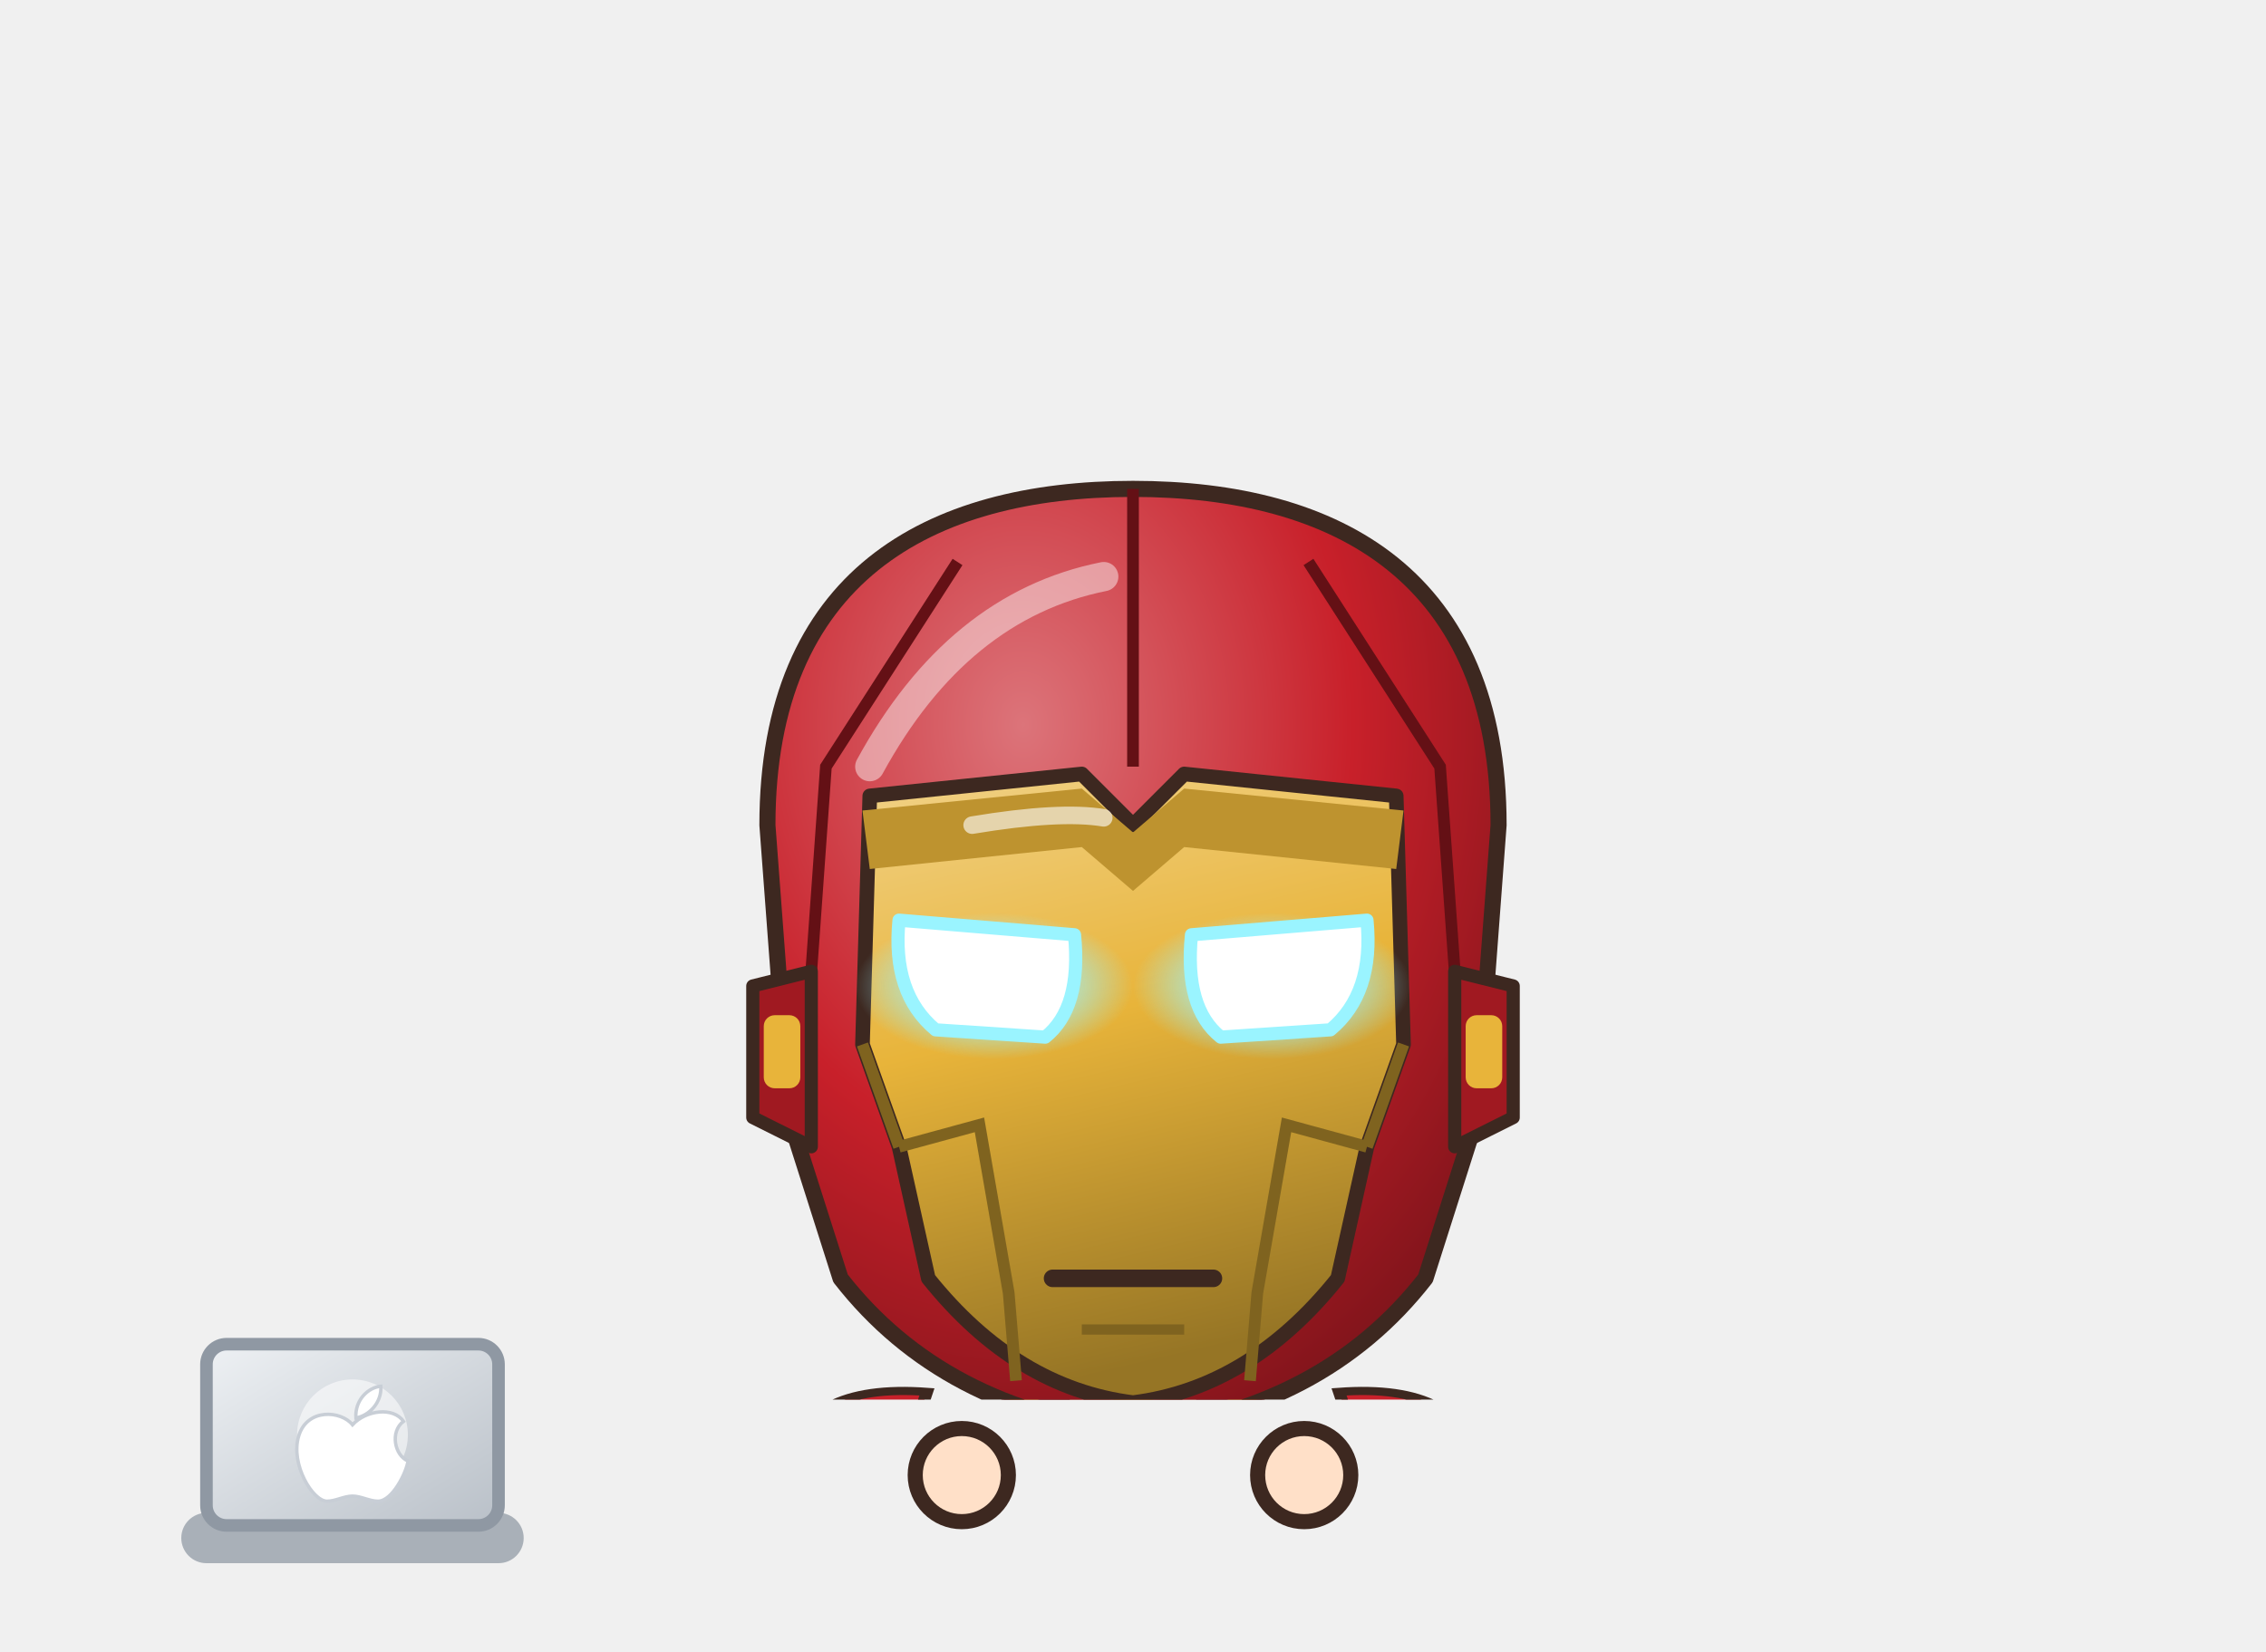
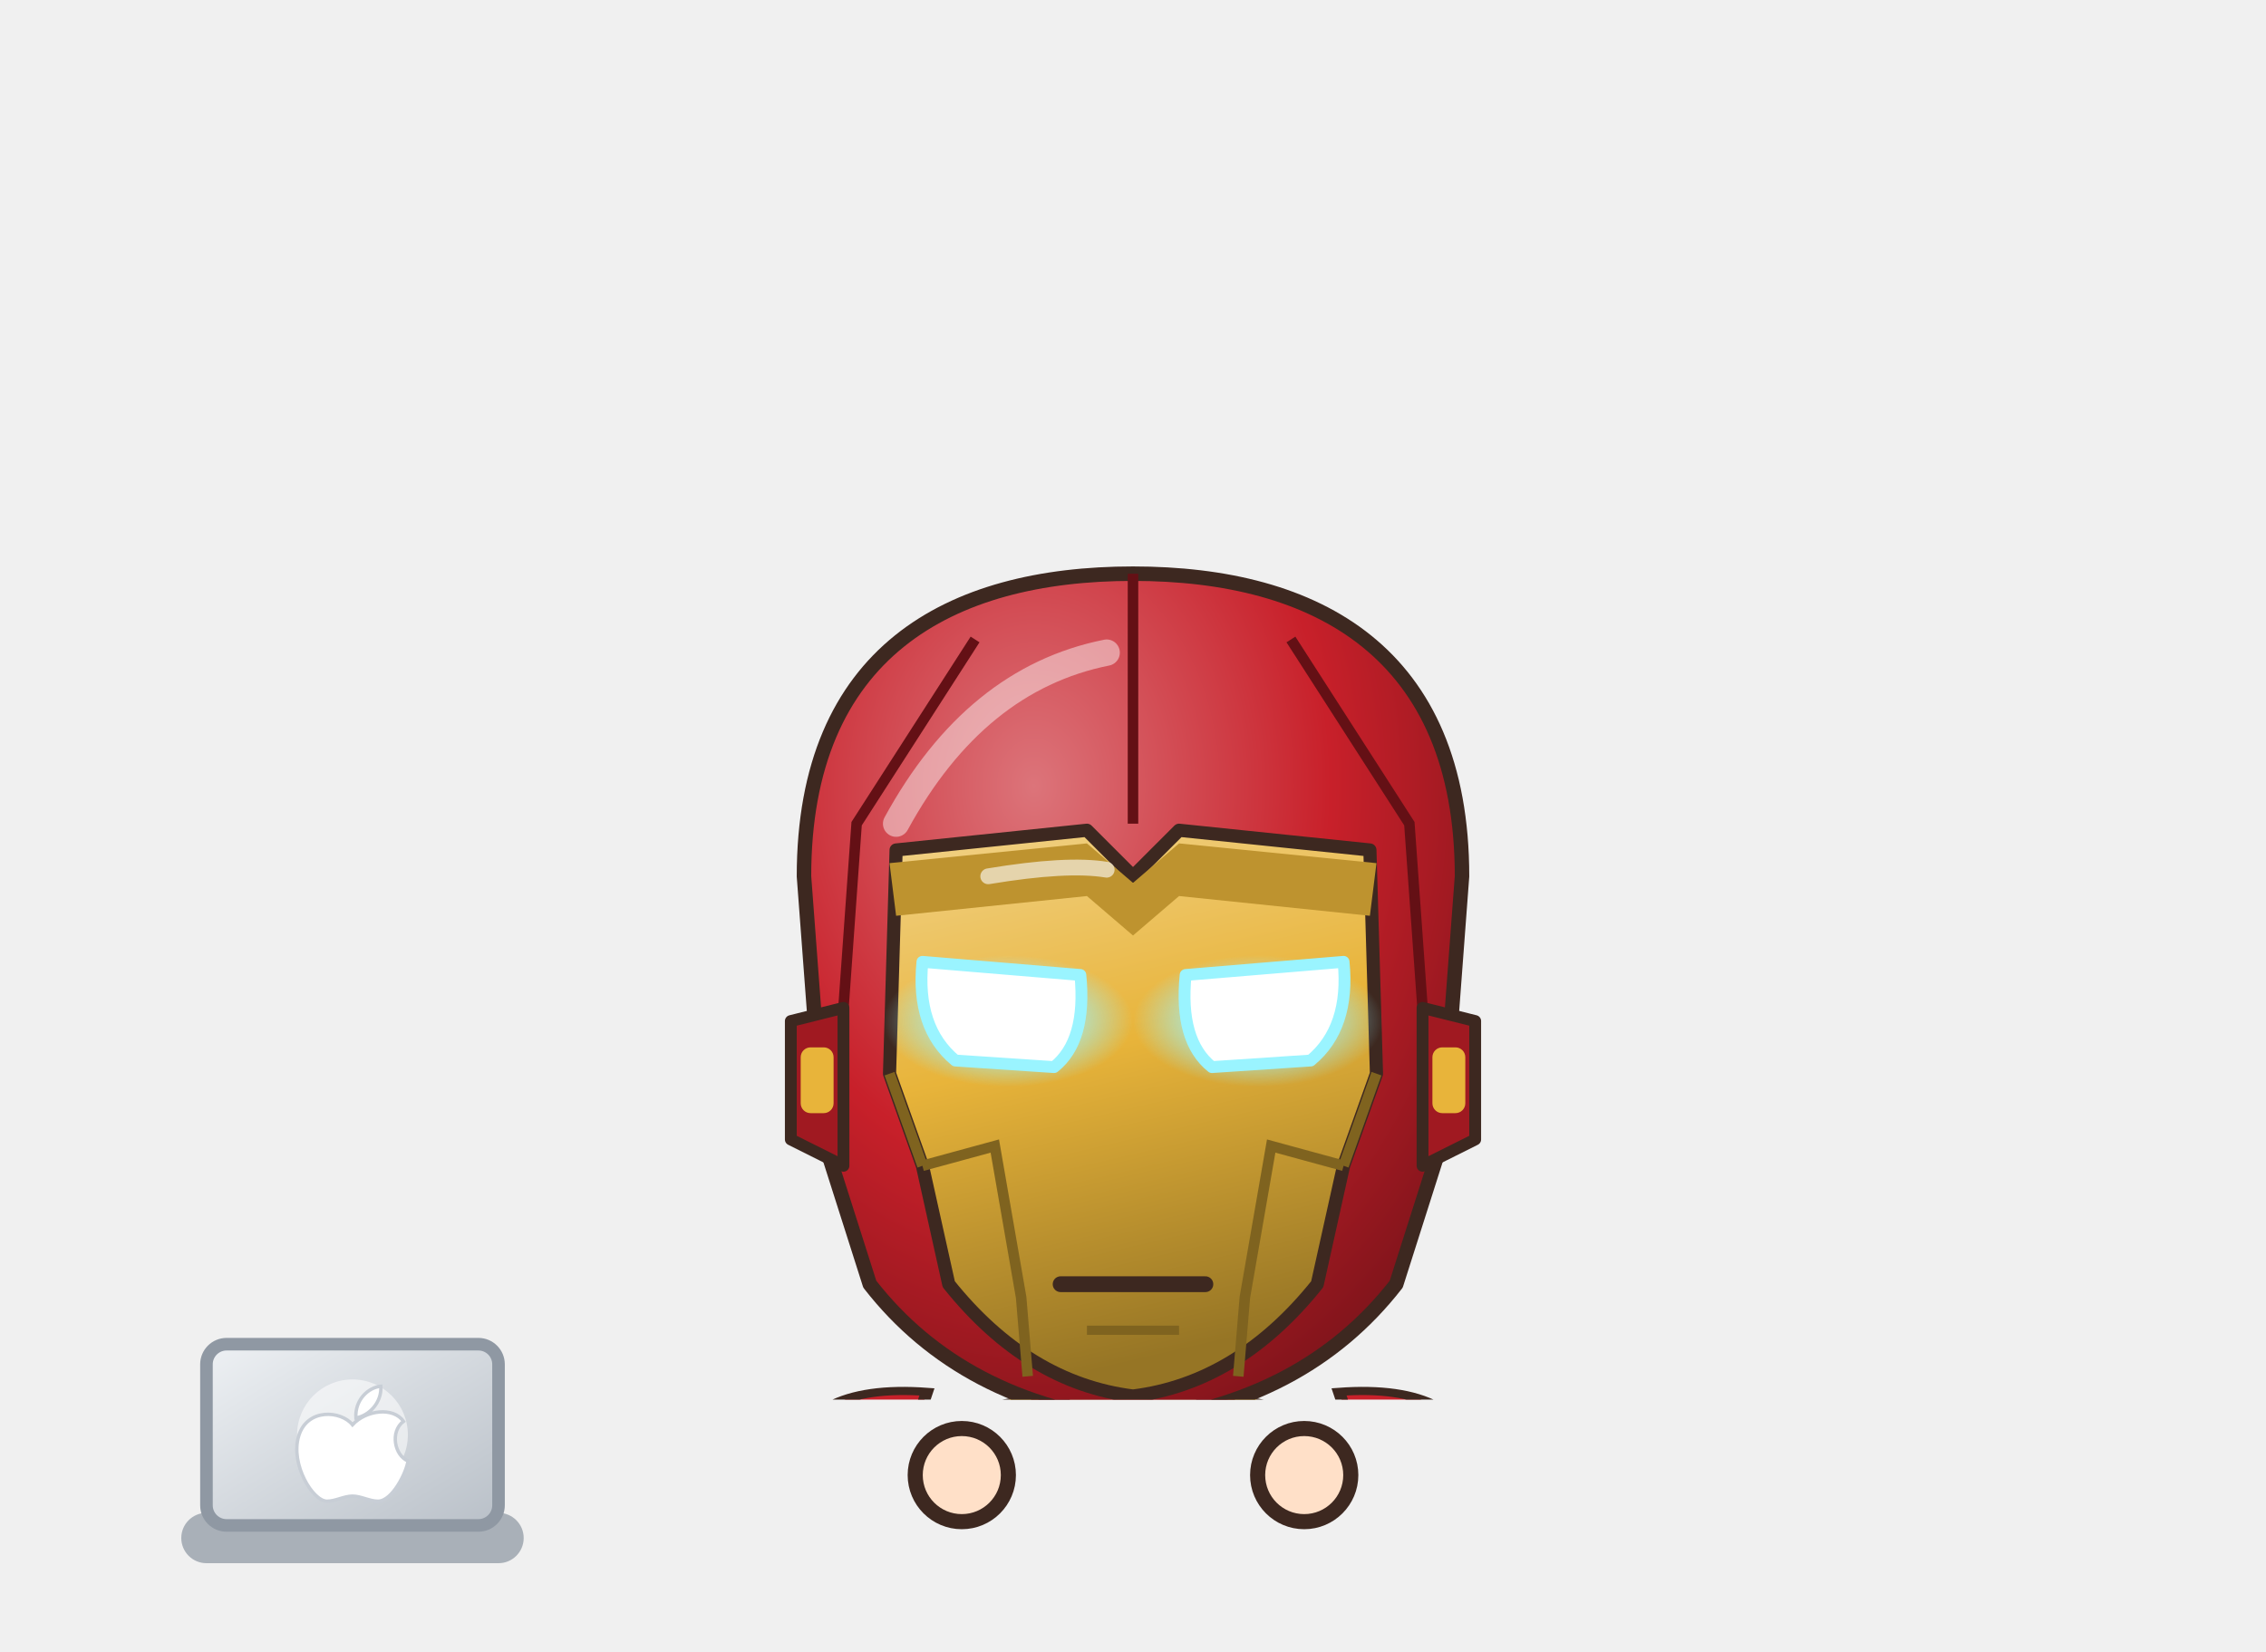
<svg xmlns="http://www.w3.org/2000/svg" viewBox="1309.0 584.8 180.0 131.2" width="180.0" height="131.2">
  <svg x="1346.2" y="584.8" viewBox="-120 -180 240 252.73" width="105.6" height="111.2">
    <defs>
      <linearGradient id="hair257" x1="0" y1="0" x2=".35" y2="1">
        <stop offset="0" stop-color="#4c4743" />
        <stop offset=".16" stop-color="#4c4743" />
        <stop offset=".16" stop-color="#2a2420" />
        <stop offset=".58" stop-color="#2a2420" />
        <stop offset=".58" stop-color="#262020" />
        <stop offset="1" stop-color="#221d1d" />
      </linearGradient>
      <radialGradient id="skin257" cx=".4" cy=".32" r=".85">
        <stop offset="0" stop-color="#ffe0c8" />
        <stop offset=".84" stop-color="#ffe0c8" />
        <stop offset=".84" stop-color="#f1cab1" />
        <stop offset="1" stop-color="#f1cab1" />
      </radialGradient>
      <linearGradient id="cloth257" x1="0" y1="0" x2=".45" y2="1">
        <stop offset="0" stop-color="#d0434c" />
        <stop offset=".16" stop-color="#d0434c" />
        <stop offset=".16" stop-color="#c8202a" />
        <stop offset=".6" stop-color="#c8202a" />
        <stop offset=".6" stop-color="#a81d28" />
        <stop offset="1" stop-color="#9a1a24" />
      </linearGradient>
      <linearGradient id="iris257" x1="0" y1="0" x2="0" y2="1">
        <stop offset="0" stop-color="#211a12" />
        <stop offset=".5" stop-color="#4a3a2a" />
        <stop offset="1" stop-color="#9b9289" />
      </linearGradient>
      <linearGradient id="gold257" x1="0" y1="0" x2="1" y2="1">
        <stop offset="0" stop-color="#f6d27a" />
        <stop offset=".55" stop-color="#d9a63a" />
        <stop offset="1" stop-color="#a8761e" />
      </linearGradient>
      <linearGradient id="steel257" x1="0" y1="0" x2="1" y2="1">
        <stop offset="0" stop-color="#e4e8ee" />
        <stop offset=".5" stop-color="#9aa3ad" />
        <stop offset="1" stop-color="#5a606a" />
      </linearGradient>
      <linearGradient id="beard257" x1="0" y1="0" x2="0" y2="1">
        <stop offset="0" stop-color="#e6e6ea" />
        <stop offset="1" stop-color="#b8b8c2" />
      </linearGradient>
      <radialGradient id="hawkiris257" cx=".45" cy=".4" r=".7">
        <stop offset="0" stop-color="#ffe27a" />
        <stop offset=".6" stop-color="#e8a52a" />
        <stop offset="1" stop-color="#9a5a12" />
      </radialGradient>
      <linearGradient id="straw257" x1="0" y1="0" x2=".3" y2="1">
        <stop offset="0" stop-color="#ffe7aa" />
        <stop offset=".16" stop-color="#ffe7aa" />
        <stop offset=".16" stop-color="#ffe39a" />
        <stop offset=".58" stop-color="#ffe39a" />
        <stop offset=".58" stop-color="#e9b456" />
        <stop offset="1" stop-color="#d6a54f" />
      </linearGradient>
      <radialGradient id="blush257">
        <stop offset="0" stop-color="#ff7f86" stop-opacity=".9" />
        <stop offset="1" stop-color="#ff7f86" stop-opacity="0" />
      </radialGradient>
      <clipPath id="face257">
        <path d="M -46,-4 C -47,-38 -25,-55 0,-55 C 25,-55 47,-38 46,-4 C 45,23 26,43 0,44 C -26,43 -45,23 -46,-4 Z" />
      </clipPath>
      <clipPath id="torso257">
        <path d="M -30,50 C -34,68 -28,94 -26,124 L 26,124 C 28,94 34,68 30,50 C 18,40 -18,40 -30,50 Z" />
      </clipPath>
    </defs>
    <ellipse cx="0" cy="208" rx="42" ry="7" fill="#000000" opacity=".16" />
-     <g transform="translate(0,61.4) scale(1.320,1.320) translate(0,-44)" />
+     <g transform="translate(0,61.4) scale(1.188,1.188) translate(0,-44)" />
    <g transform="translate(0,205) scale(1.24,0.82) translate(0,-205)">
      <path d="M -23.5,118 Q -24.5,160.0 -20.5,202 L -5.5,202 Q -1.5,160.0 -2.5,118 Z" fill="#c8202a" stroke="#3d2820" stroke-width="2.2" stroke-linejoin="round" />
      <path d="M -22,176 Q -24,188.0 -22,200 L -4,200 Q -2,188.0 -4,176 Z" fill="#c8202a" stroke="#3d2820" stroke-width="2.2" stroke-linejoin="round" />
      <path d="M -18,180 L -18,196" stroke="#ffffff" stroke-width="2" opacity=".18" />
      <path d="M -23,150 Q -13,144 -3,150 L -4,176 L -22,176 Z" fill="#e2b03a" stroke="#3d2820" stroke-width="1.8" />
      <ellipse cx="-13" cy="152" rx="7" ry="4" fill="#f6d27a" stroke="#3d2820" stroke-width="1.2" />
      <path d="M -21,126 L -5,126 M -22,138 L -4,138" stroke="#7a0a14" stroke-width="1.4" />
      <path d="M -18,158 L -18,172" stroke="#fff6d0" stroke-width="1.6" opacity=".6" />
      <ellipse cx="-13" cy="205" rx="14" ry="7" fill="#c8202a" stroke="#3d2820" stroke-width="2.2" stroke-linejoin="round" />
      <ellipse cx="-17" cy="202.5" rx="5" ry="2" fill="#ffffff" opacity=".3" />
      <path d="M 2.5,118 Q 1.5,160.0 5.5,202 L 20.5,202 Q 24.5,160.0 23.5,118 Z" fill="#c8202a" stroke="#3d2820" stroke-width="2.2" stroke-linejoin="round" />
      <path d="M 4,176 Q 2,188.0 4,200 L 22,200 Q 24,188.0 22,176 Z" fill="#c8202a" stroke="#3d2820" stroke-width="2.2" stroke-linejoin="round" />
      <path d="M 8,180 L 8,196" stroke="#ffffff" stroke-width="2" opacity=".18" />
      <path d="M 3,150 Q 13,144 23,150 L 22,176 L 4,176 Z" fill="#e2b03a" stroke="#3d2820" stroke-width="1.8" />
      <ellipse cx="13" cy="152" rx="7" ry="4" fill="#f6d27a" stroke="#3d2820" stroke-width="1.2" />
      <path d="M 5,126 L 21,126 M 4,138 L 22,138" stroke="#7a0a14" stroke-width="1.4" />
      <path d="M 8,158 L 8,172" stroke="#fff6d0" stroke-width="1.6" opacity=".6" />
      <ellipse cx="13" cy="205" rx="14" ry="7" fill="#c8202a" stroke="#3d2820" stroke-width="2.2" stroke-linejoin="round" />
      <ellipse cx="9" cy="202.5" rx="5" ry="2" fill="#ffffff" opacity=".3" />
      <path d="M -30,50 C -34,68 -28,94 -26,124 L 26,124 C 28,94 34,68 30,50 C 18,40 -18,40 -30,50 Z" fill="url(#cloth257)" stroke="#3d2820" stroke-width="2.2" stroke-linejoin="round" />
      <g clip-path="url(#torso257)">
        <path d="M -30,50 C -34,68 -28,94 -26,124 L 26,124 C 28,94 34,68 30,50 C 18,40 -18,40 -30,50 Z" transform="translate(4,3)" fill="none" stroke="#ffffff" stroke-width="5" opacity=".3" />
        <path d="M -30,50 C -34,68 -28,94 -26,124 L 26,124 C 28,94 34,68 30,50 C 18,40 -18,40 -30,50 Z" transform="translate(-6,-2)" fill="none" stroke="#000000" stroke-width="9" opacity=".13" />
      </g>
      <g clip-path="url(#torso257)">
        <path d="M -40,88 L 40,88 L 40,130 L -40,130 Z" fill="#e2b03a" />
        <path d="M -40,96 Q 0,100 40,96" stroke="#8a5a14" stroke-width="1.6" fill="none" />
        <path d="M -40,106 Q 0,110 40,106" stroke="#8a5a14" stroke-width="1.6" fill="none" />
        <path d="M -40,116 Q 0,120 40,116" stroke="#8a5a14" stroke-width="1.6" fill="none" />
        <path d="M 0,88 L 0,124" stroke="#8a5a14" stroke-width="1.4" />
        <path d="M -40,40 L -40,60 Q -22,56 -12,84 L 12,84 Q 22,56 40,60 L 40,40 Z" fill="#000000" opacity=".0" />
      </g>
      <path d="M -30,52 Q -18,46 -6,52 L -8,82 Q -20,80 -28,72 Z M 30,52 Q 18,46 6,52 L 8,82 Q 20,80 28,72 Z" fill="none" stroke="#7a0a14" stroke-width="1.6" />
      <path d="M -16,44 L -6,58 M 16,44 L 6,58" stroke="#e2b03a" stroke-width="4" stroke-linecap="round" />
      <defs>
        <radialGradient id="ar257">
          <stop offset="0" stop-color="#ffffff" />
          <stop offset=".4" stop-color="#bff6ff" />
          <stop offset="1" stop-color="#5ad8f0" stop-opacity="0" />
        </radialGradient>
      </defs>
      <circle cx="0" cy="68" r="19" fill="url(#ar257)" opacity=".7" />
      <circle cx="0" cy="68" r="11.5" fill="#d8dee6" stroke="#3d2820" stroke-width="1.8" />
      <circle cx="0" cy="68" r="8" fill="#bff6ff" stroke="#7ad8f0" stroke-width="1.2" />
      <path d="M 8.0,68.0 L 11.0,68.0" stroke="#8a909c" stroke-width="1.2" />
      <path d="M 6.9,72.0 L 9.5,73.5" stroke="#8a909c" stroke-width="1.2" />
      <path d="M 4.0,74.9 L 5.5,77.5" stroke="#8a909c" stroke-width="1.2" />
      <path d="M 0.0,76.0 L 0.0,79.0" stroke="#8a909c" stroke-width="1.2" />
      <path d="M -4.0,74.9 L -5.5,77.5" stroke="#8a909c" stroke-width="1.2" />
      <path d="M -6.9,72.0 L -9.5,73.5" stroke="#8a909c" stroke-width="1.2" />
      <path d="M -8.0,68.0 L -11.0,68.0" stroke="#8a909c" stroke-width="1.2" />
      <path d="M -6.9,64.0 L -9.5,62.5" stroke="#8a909c" stroke-width="1.2" />
      <path d="M -4.0,61.1 L -5.5,58.5" stroke="#8a909c" stroke-width="1.2" />
      <path d="M -0.0,60.0 L -0.0,57.0" stroke="#8a909c" stroke-width="1.2" />
      <path d="M 4.0,61.1 L 5.5,58.5" stroke="#8a909c" stroke-width="1.2" />
      <path d="M 6.9,64.0 L 9.5,62.5" stroke="#8a909c" stroke-width="1.2" />
      <circle cx="0" cy="68" r="3.6" fill="#ffffff" />
      <path d="M -30,42 Q -48,40 -50,58 Q -44,64 -34,60 Z" fill="#c8202a" stroke="#3d2820" stroke-width="1.8" />
      <path d="M -34,46 Q -44,46 -46,54" stroke="#ff8a8a" stroke-width="1.6" fill="none" opacity=".6" />
      <path d="M 30,42 Q 48,40 50,58 Q 44,64 34,60 Z" fill="#c8202a" stroke="#3d2820" stroke-width="1.8" />
      <path d="M 34,46 Q 44,46 46,54" stroke="#ff8a8a" stroke-width="1.6" fill="none" opacity=".6" />
      <circle cx="31" cy="102" r="13" fill="#9aecff" opacity=".35" />
      <circle cx="31" cy="102" r="6" fill="#ffffff" />
      <path d="M -28,54 L -38,84 L -31,102" stroke="#3d2820" stroke-width="17" fill="none" stroke-linecap="round" stroke-linejoin="round" />
      <path d="M -28,54 L -38,84 L -31,102" stroke="url(#cloth257)" stroke-width="12.6" fill="none" stroke-linecap="round" stroke-linejoin="round" />
      <path d="M -28,54 L -38,84 L -31,102" transform="translate(-2.6,-1)" stroke="#ffffff" stroke-width="2.6" fill="none" stroke-linecap="round" stroke-linejoin="round" opacity=".28" />
      <path d="M -27.4,90.2 L -41.6,95.8" stroke="#3d2820" stroke-width="13.4" stroke-linecap="round" />
      <path d="M -27.4,90.2 L -41.6,95.8" stroke="#e2b03a" stroke-width="11" stroke-linecap="round" />
      <path d="M -22.3,60.9 L -36.7,56.1" stroke="#3d2820" stroke-width="8.4" stroke-linecap="round" />
      <path d="M -22.3,60.9 L -36.7,56.1" stroke="#e2b03a" stroke-width="6" stroke-linecap="round" />
      <path d="M -38.2,94.4 l 2.2,5.6" stroke="#fff6d0" stroke-width="1.4" opacity=".7" />
      <path d="M 28,54 L 38,84 L 31,102" stroke="#3d2820" stroke-width="17" fill="none" stroke-linecap="round" stroke-linejoin="round" />
      <path d="M 28,54 L 38,84 L 31,102" stroke="url(#cloth257)" stroke-width="12.6" fill="none" stroke-linecap="round" stroke-linejoin="round" />
      <path d="M 28,54 L 38,84 L 31,102" transform="translate(-2.6,-1)" stroke="#ffffff" stroke-width="2.6" fill="none" stroke-linecap="round" stroke-linejoin="round" opacity=".28" />
      <path d="M 41.6,95.8 L 27.4,90.2" stroke="#3d2820" stroke-width="13.4" stroke-linecap="round" />
      <path d="M 41.6,95.8 L 27.4,90.2" stroke="#e2b03a" stroke-width="11" stroke-linecap="round" />
      <path d="M 36.7,56.1 L 22.3,60.9" stroke="#3d2820" stroke-width="8.4" stroke-linecap="round" />
      <path d="M 36.7,56.1 L 22.3,60.9" stroke="#e2b03a" stroke-width="6" stroke-linecap="round" />
      <path d="M 30.8,91.6 l -2.2,5.6" stroke="#fff6d0" stroke-width="1.4" opacity=".7" />
      <circle cx="-31" cy="102" r="8.5" fill="#c8202a" stroke="#3d2820" stroke-width="2.2" />
      <circle cx="31" cy="102" r="8.5" fill="#c8202a" stroke="#3d2820" stroke-width="2.2" />
      <path d="M -10,34 L 10,34 L 9,46 Q 0,50 -9,46 Z" fill="#f1cab1" />
    </g>
-     <g transform="translate(0,61.4) scale(1.320,1.320) translate(0,-44)">
+     <g transform="translate(0,61.4) scale(1.188,1.188) translate(0,-44)">
      <path d="M -46,-4 C -47,-38 -25,-55 0,-55 C 25,-55 47,-38 46,-4 C 45,23 26,43 0,44 C -26,43 -45,23 -46,-4 Z" fill="url(#skin257)" stroke="#3d2820" stroke-width="2.2" stroke-linejoin="round" />
      <g clip-path="url(#face257)">
        <path d="M -46,-4 C -47,-38 -25,-55 0,-55 C 25,-55 47,-38 46,-4 C 45,23 26,43 0,44 C -26,43 -45,23 -46,-4 Z" transform="translate(3.5,2.5)" fill="none" stroke="#ffffff" stroke-width="3.4" opacity=".45" />
      </g>
      <g clip-path="url(#face257)">
        <path d="M 0,0 Z" transform="translate(0,6)" fill="#e7bca4" opacity=".5" />
      </g>
      <ellipse cx="-17" cy="8" rx="10" ry="9" fill="#ffffff" />
      <ellipse cx="-17" cy="9" rx="8.6" ry="8" fill="url(#iris257)" />
      <ellipse cx="-17" cy="4.0" rx="8.6" ry="3.8" fill="#1e1612" opacity=".38" />
      <ellipse cx="-17" cy="9" rx="8.6" ry="8" fill="none" stroke="#211a12" stroke-width="1.1" />
      <ellipse cx="-17" cy="10" rx="4" ry="4.05" fill="#1e1612" />
      <ellipse cx="-17" cy="13.9" rx="5" ry="2.0" fill="#ffffff" opacity=".28" />
      <circle cx="-13.5" cy="4.85" r="2.4" fill="#ffffff" />
      <circle cx="-20.2" cy="12.05" r="1.6" fill="#ffffff" opacity=".9" />
      <path d="M -28,-1.5 Q -17,-11.1 -6,-5.3" stroke="#2b1d18" stroke-width="3.4" fill="none" stroke-linecap="round" />
      <path d="M -29,-6 L -5,-10" stroke="#2b1d18" stroke-width="3.4" stroke-linecap="round" />
      <ellipse cx="17" cy="8" rx="10" ry="9" fill="#ffffff" />
      <ellipse cx="17" cy="9" rx="8.6" ry="8" fill="url(#iris257)" />
      <ellipse cx="17" cy="4.0" rx="8.6" ry="3.8" fill="#1e1612" opacity=".38" />
      <ellipse cx="17" cy="9" rx="8.6" ry="8" fill="none" stroke="#211a12" stroke-width="1.1" />
      <ellipse cx="17" cy="10" rx="4" ry="4.05" fill="#1e1612" />
      <ellipse cx="17" cy="13.9" rx="5" ry="2.0" fill="#ffffff" opacity=".28" />
      <circle cx="20.5" cy="4.85" r="2.4" fill="#ffffff" />
      <circle cx="13.8" cy="12.05" r="1.6" fill="#ffffff" opacity=".9" />
      <path d="M 6,-1.5 Q 17,-11.1 28,-5.3" stroke="#2b1d18" stroke-width="3.4" fill="none" stroke-linecap="round" />
      <path d="M 5,-10 L 29,-6" stroke="#2b1d18" stroke-width="3.4" stroke-linecap="round" />
      <path d="M -6,27 Q 2,29 8,23" stroke="#3d2820" stroke-width="2.4" fill="none" stroke-linecap="round" />
      <ellipse cx="-27" cy="22" rx="11" ry="6" fill="url(#blush257)" opacity="0.40" />
      <ellipse cx="27" cy="22" rx="11" ry="6" fill="url(#blush257)" opacity="0.40" />
      <path d="M -1,17 Q 1,19 2,17" stroke="#a78d7c" stroke-width="1.8" fill="none" stroke-linecap="round" />
      <path d="M 0,0 Z" fill="url(#hair257)" stroke="#3d2820" stroke-width="2.2" stroke-linejoin="round" />
      <defs>
        <radialGradient id="ih257" cx=".35" cy=".25" r=".9">
          <stop offset="0" stop-color="#dc747a" />
          <stop offset=".5" stop-color="#c8202a" />
          <stop offset="1" stop-color="#6e1117" />
        </radialGradient>
        <linearGradient id="ip257" x1="0" y1="0" x2=".2" y2="1">
          <stop offset="0" stop-color="#f1d288" />
          <stop offset=".45" stop-color="#e8b43a" />
          <stop offset="1" stop-color="#967525" />
        </linearGradient>
        <radialGradient id="ig257">
          <stop offset="0" stop-color="#ffffff" />
          <stop offset=".45" stop-color="#9af4ff" />
          <stop offset="1" stop-color="#9af4ff" stop-opacity="0" />
        </radialGradient>
      </defs>
      <path d="M -47,14 L -50,-26 C -50,-60 -28,-72 0,-72 C 28,-72 50,-60 50,-26 L 47,14 L 40,36 Q 26,54 0,57 Q -26,54 -40,36 Z" fill="url(#ih257)" stroke="#3d2820" stroke-width="2.2" stroke-linejoin="round" />
      <defs>
        <clipPath id="ic257">
          <path d="M -47,14 L -50,-26 C -50,-60 -28,-72 0,-72 C 28,-72 50,-60 50,-26 L 47,14 L 40,36 Q 26,54 0,57 Q -26,54 -40,36 Z" />
        </clipPath>
      </defs>
      <g clip-path="url(#ic257)">
        <path d="M 0,-72 L 0,-34 M -24,-62 L -42,-34 L -44,-6 M 24,-62 L 42,-34 L 44,-6" stroke="#641015" stroke-width="1.6" fill="none" />
      </g>
      <path d="M -44,-6 L -52,-4 L -52,14 L -44,18 Z" fill="#a01921" stroke="#3d2820" stroke-width="1.8" stroke-linejoin="round" />
      <rect x="-50.5" y="0" width="5" height="10" rx="1.5" fill="#e8b43a" />
      <path d="M 44,-6 L 52,-4 L 52,14 L 44,18 Z" fill="#a01921" stroke="#3d2820" stroke-width="1.8" stroke-linejoin="round" />
      <rect x="45.5" y="0" width="5" height="10" rx="1.5" fill="#e8b43a" />
      <path d="M -36,-30 L -7,-33 L 0,-26 L 7,-33 L 36,-30 L 37,4 L 32,18 L 28,36 Q 16,51 0,53 Q -16,51 -28,36 L -32,18 L -37,4 Z" fill="url(#ip257)" stroke="#3d2820" stroke-width="2" stroke-linejoin="round" />
      <path d="M -37,-28 L -7,-31 L 0,-25 L 7,-31 L 37,-28 L 36,-20 L 7,-23 L 0,-17 L -7,-23 L -36,-20 Z" fill="#be932f" />
      <path d="M -32,18 L -21,15 L -17,38 L -16,50 M -37,4 L -32,18" stroke="#7f631f" stroke-width="1.6" fill="none" />
      <path d="M 32,18 L 21,15 L 17,38 L 16,50 M 37,4 L 32,18" stroke="#7f631f" stroke-width="1.6" fill="none" />
      <path d="M -11,36 L 11,36" stroke="#3d2820" stroke-width="2.4" stroke-linecap="round" />
      <path d="M -7,43 L 7,43" stroke="#7f631f" stroke-width="1.4" />
      <ellipse cx="-19" cy="-4" rx="19" ry="10" fill="url(#ig257)" opacity=".8" />
      <path d="M -32,-13 L -8,-11 Q -7,-1 -12,3 L -27,2 Q -33,-3 -32,-13 Z" fill="#ffffff" stroke="#9af4ff" stroke-width="1.8" stroke-linejoin="round" />
      <ellipse cx="19" cy="-4" rx="19" ry="10" fill="url(#ig257)" opacity=".8" />
      <path d="M 32,-13 L 8,-11 Q 7,-1 12,3 L 27,2 Q 33,-3 32,-13 Z" fill="#ffffff" stroke="#9af4ff" stroke-width="1.8" stroke-linejoin="round" />
      <path d="M -22,-26 Q -10,-28 -4,-27" stroke="#ffffff" stroke-width="2.4" fill="none" stroke-linecap="round" opacity=".6" />
      <path d="M -36,-34 Q -24,-56 -4,-60" stroke="#ffffff" stroke-width="4" fill="none" stroke-linecap="round" opacity=".45" />
    </g>
    <g transform="translate(0,205) scale(1.24,0.82) translate(0,-205)" />
  </svg>
  <circle cx="1385.4" cy="702.0" r="3.7" fill="#ffe0c8" stroke="#3d2820" stroke-width="1.2" />
  <circle cx="1412.6" cy="702.0" r="3.7" fill="#ffe0c8" stroke="#3d2820" stroke-width="1.2" />
  <defs>
    <linearGradient id="lp258" x1="0" y1="0" x2="1" y2="1">
      <stop offset="0" stop-color="#eef1f4" />
      <stop offset="1" stop-color="#b9c0c8" />
    </linearGradient>
  </defs>
  <rect x="1323.4" y="705.0" width="27.2" height="4" rx="2" fill="#a9b0b8" />
  <rect x="1325.4" y="691.6" width="23.2" height="14.4" rx="1.6" fill="url(#lp258)" stroke="#8f98a3" stroke-width="1" />
  <ellipse cx="1337.0" cy="698.8" rx="4.4" ry="4.4" fill="#ffffff" opacity=".55" />
  <path d="M 0,-4 C -2,-6.5 -8,-7 -9.5,-2 C -11,3 -7,9.5 -4.5,9.5 C -3,9.5 -1.5,8.6 0,8.6 C 1.5,8.6 3,9.5 4.5,9.5 C 7,9.5 9.5,4.5 9.8,2.4 C 7.4,1.4 6.6,-2.8 9,-4.6 C 7.2,-7.2 2.4,-6.6 0,-4 Z M 0.6,-5.2 C 0.4,-8.4 2.8,-10.6 5,-10.8 C 5.2,-8 3,-5.6 0.6,-5.2 Z" transform="translate(1337.0,699.8) scale(0.45)" fill="#ffffff" stroke="#c8ced6" stroke-width=".6" />
</svg>
